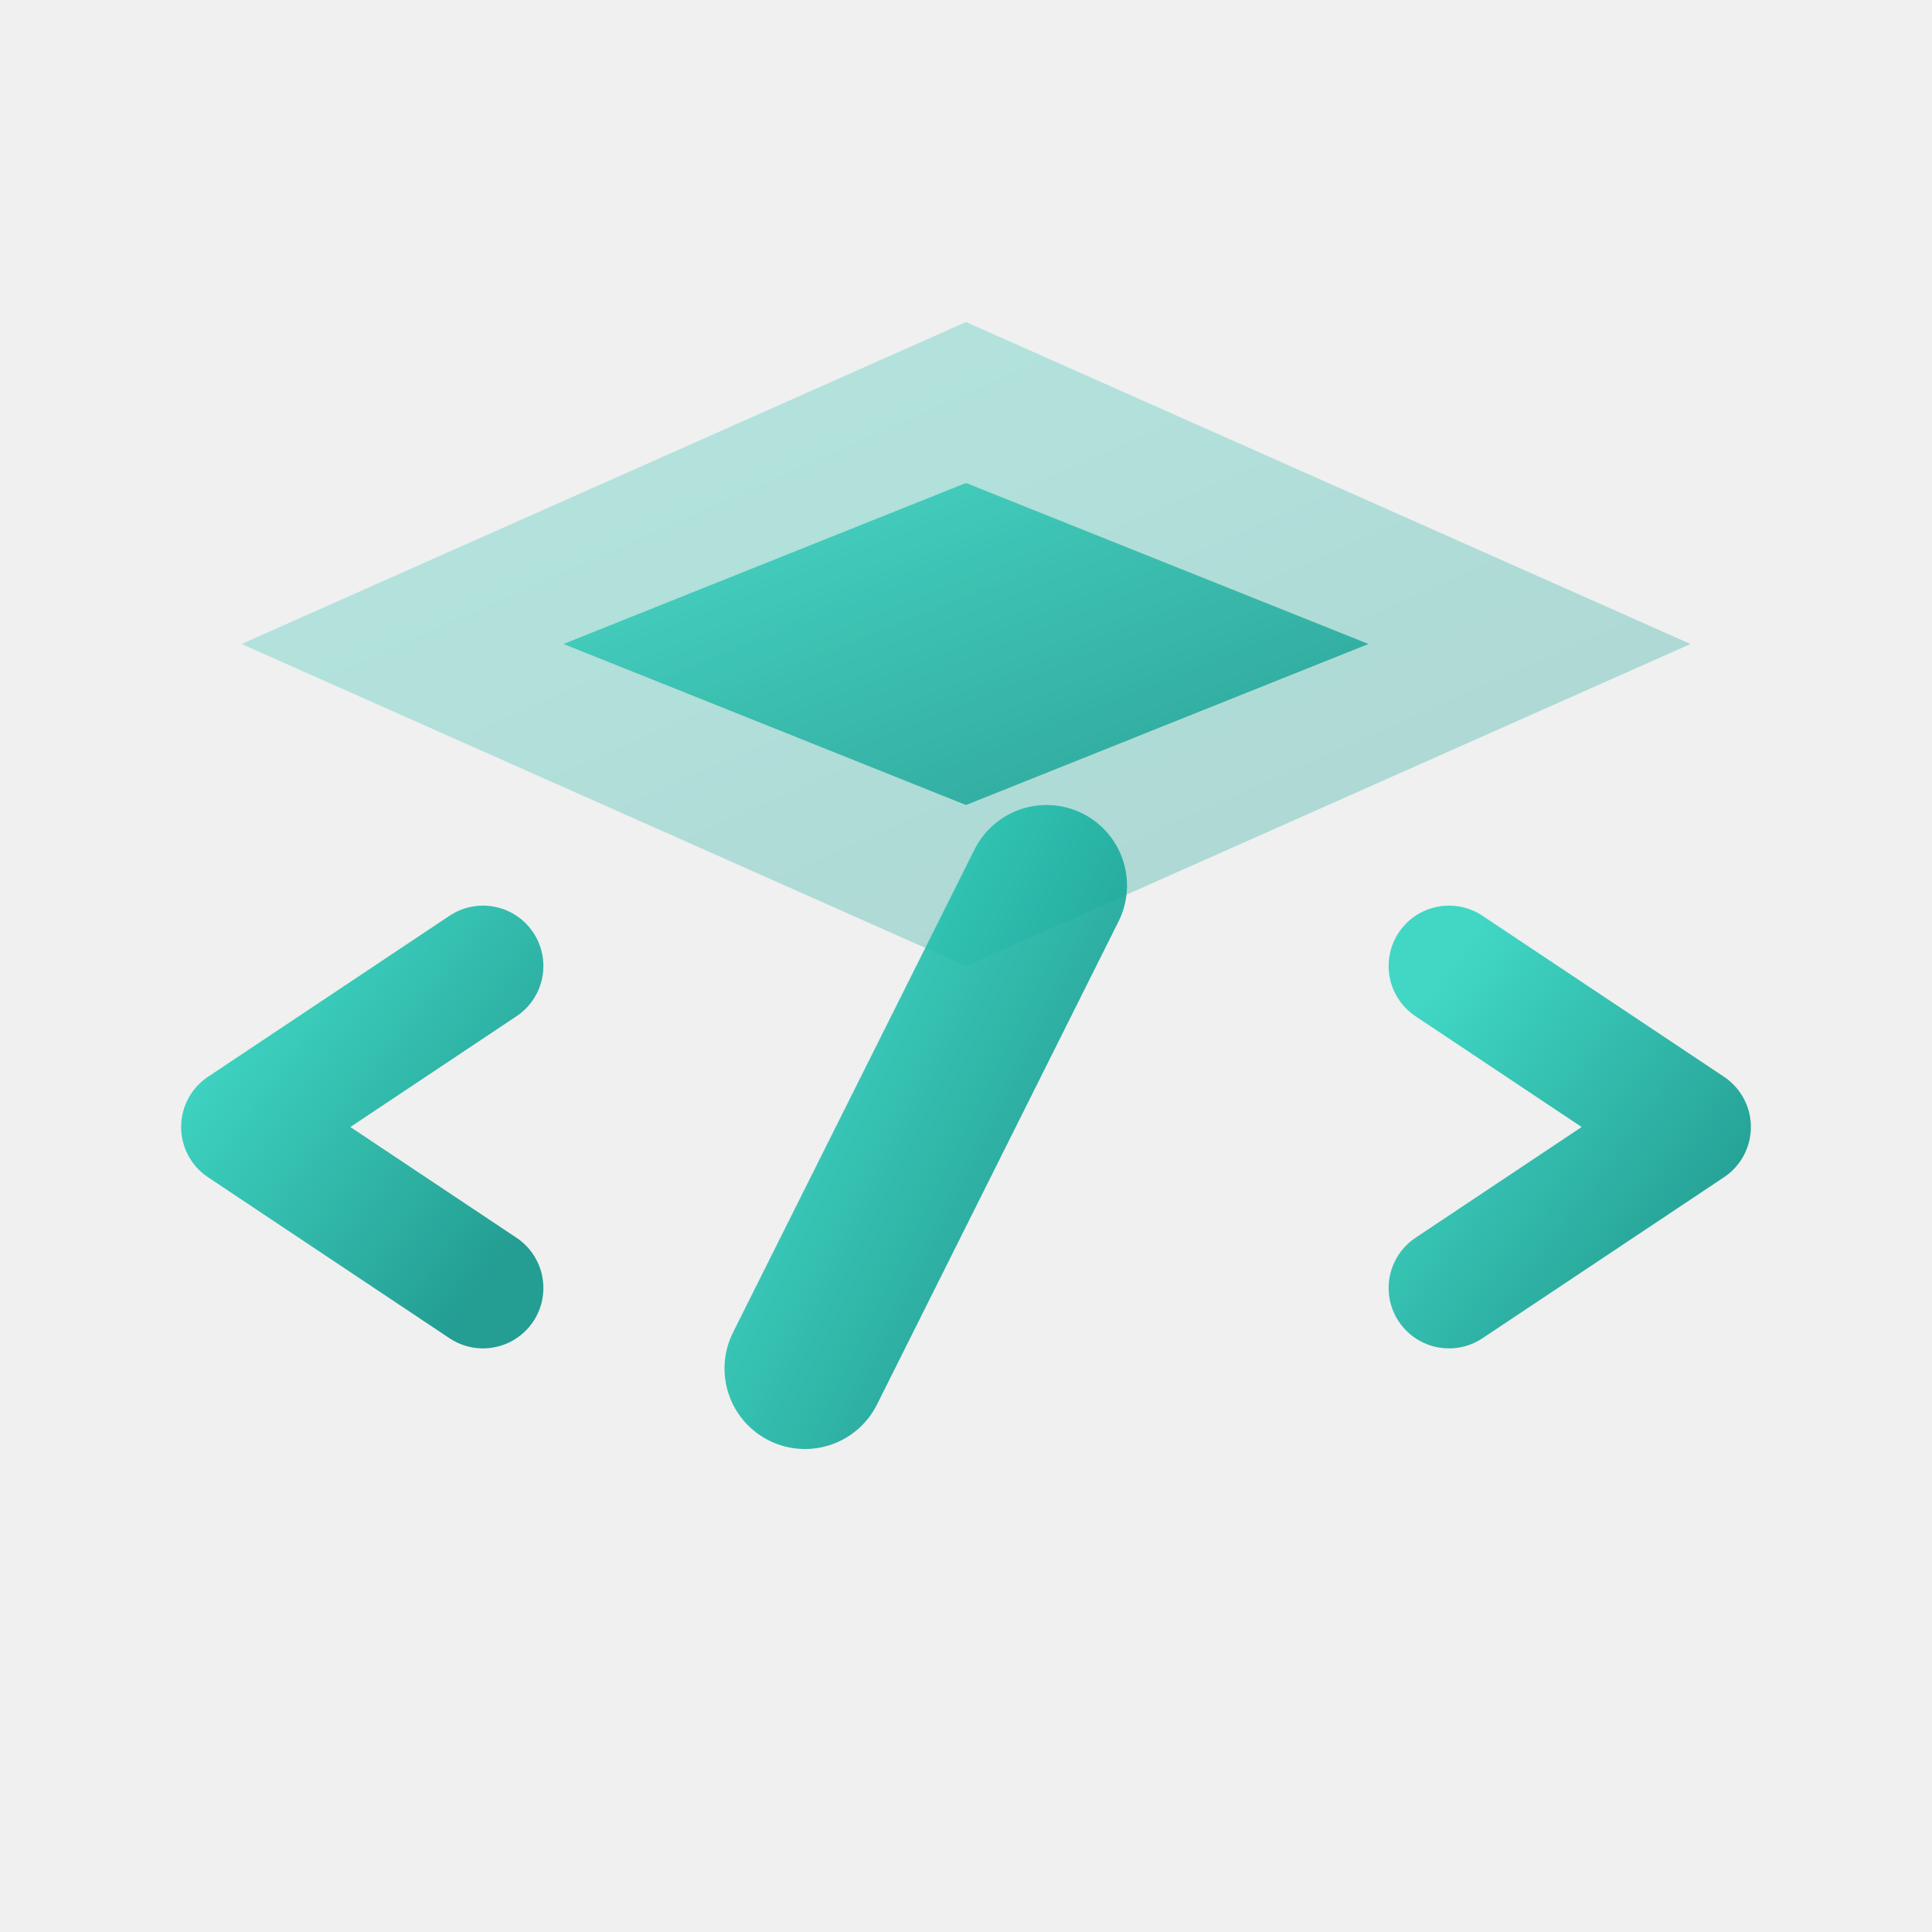
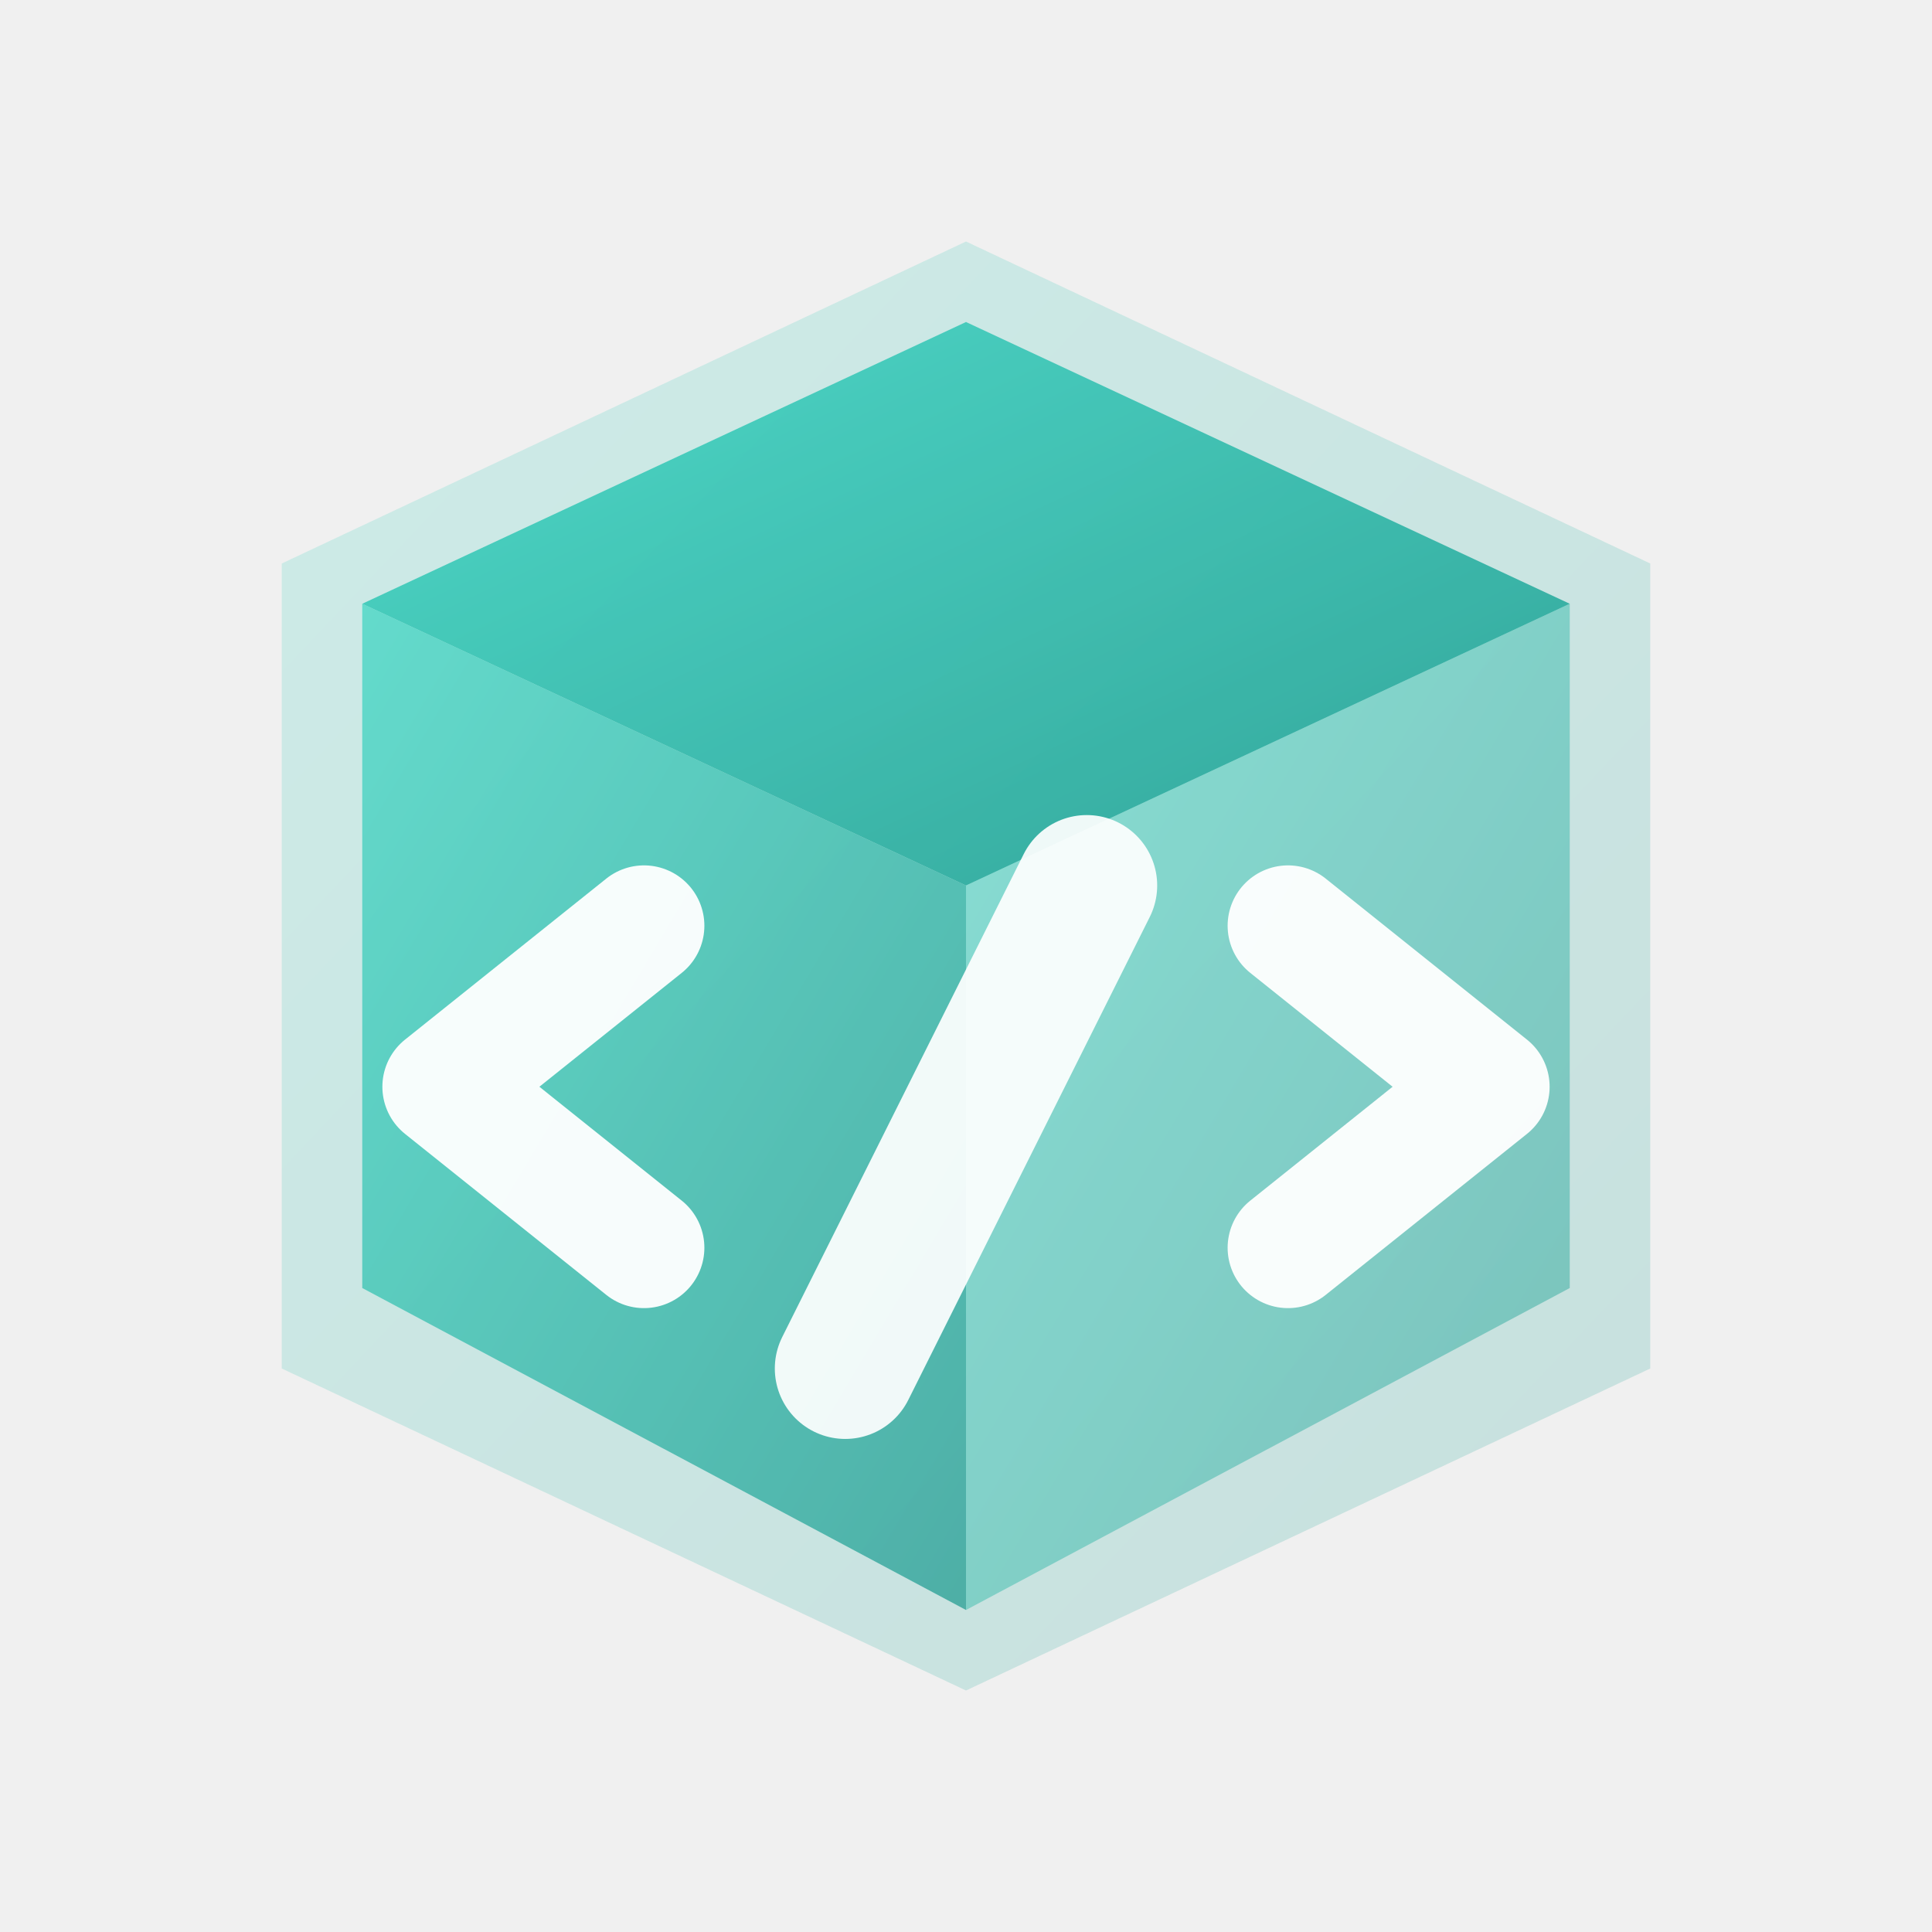
<svg xmlns="http://www.w3.org/2000/svg" viewBox="0 0 48 48" fill="none">
  <defs>
    <linearGradient id="g-coder" x1="0%" y1="0%" x2="100%" y2="100%">
      <stop offset="0%" stop-color="#2DD4BF" />
      <stop offset="100%" stop-color="#0D9488" />
    </linearGradient>
  </defs>
-   <path d="M6 16 L24 8 L42 16 L24 24 Z" fill="url(#g-coder)" opacity="0.3" />
-   <path d="M14 16 L24 12 L34 16 L24 20 Z" fill="url(#g-coder)" opacity="0.8" />
-   <path d="M12 24 L6 28 L12 32" stroke="url(#g-coder)" stroke-width="3" stroke-linecap="round" stroke-linejoin="round" fill="none" opacity="0.9" />
-   <path d="M36 24 L42 28 L36 32" stroke="url(#g-coder)" stroke-width="3" stroke-linecap="round" stroke-linejoin="round" fill="none" opacity="0.9" />
-   <path d="M26 22 L20 34" stroke="url(#g-coder)" stroke-width="4" stroke-linecap="round" opacity="0.9" />
+   <path d="M7 14 L24 6 L41 14 V34 L24 42 L7 34 Z" fill="url(#g-coder)" opacity="0.18" />
+   <path d="M9 15 L24 8 L39 15 L24 22 Z" fill="url(#g-coder)" opacity="0.8" />
+   <path d="M9 15 V32 L24 40 V22 Z" fill="url(#g-coder)" opacity="0.66" />
+   <path d="M24 22 L39 15 V32 L24 40 Z" fill="url(#g-coder)" opacity="0.42" />
+   <path d="M16 23 L11 27 L16 31" stroke="#FFFFFF" stroke-width="3" stroke-linecap="round" stroke-linejoin="round" opacity="0.95" />
+   <path d="M32 23 L37 27 L32 31" stroke="#FFFFFF" stroke-width="3" stroke-linecap="round" stroke-linejoin="round" opacity="0.95" />
+   <path d="M27 22 L21 34" stroke="#FFFFFF" stroke-width="3.5" stroke-linecap="round" opacity="0.92" />
</svg>
